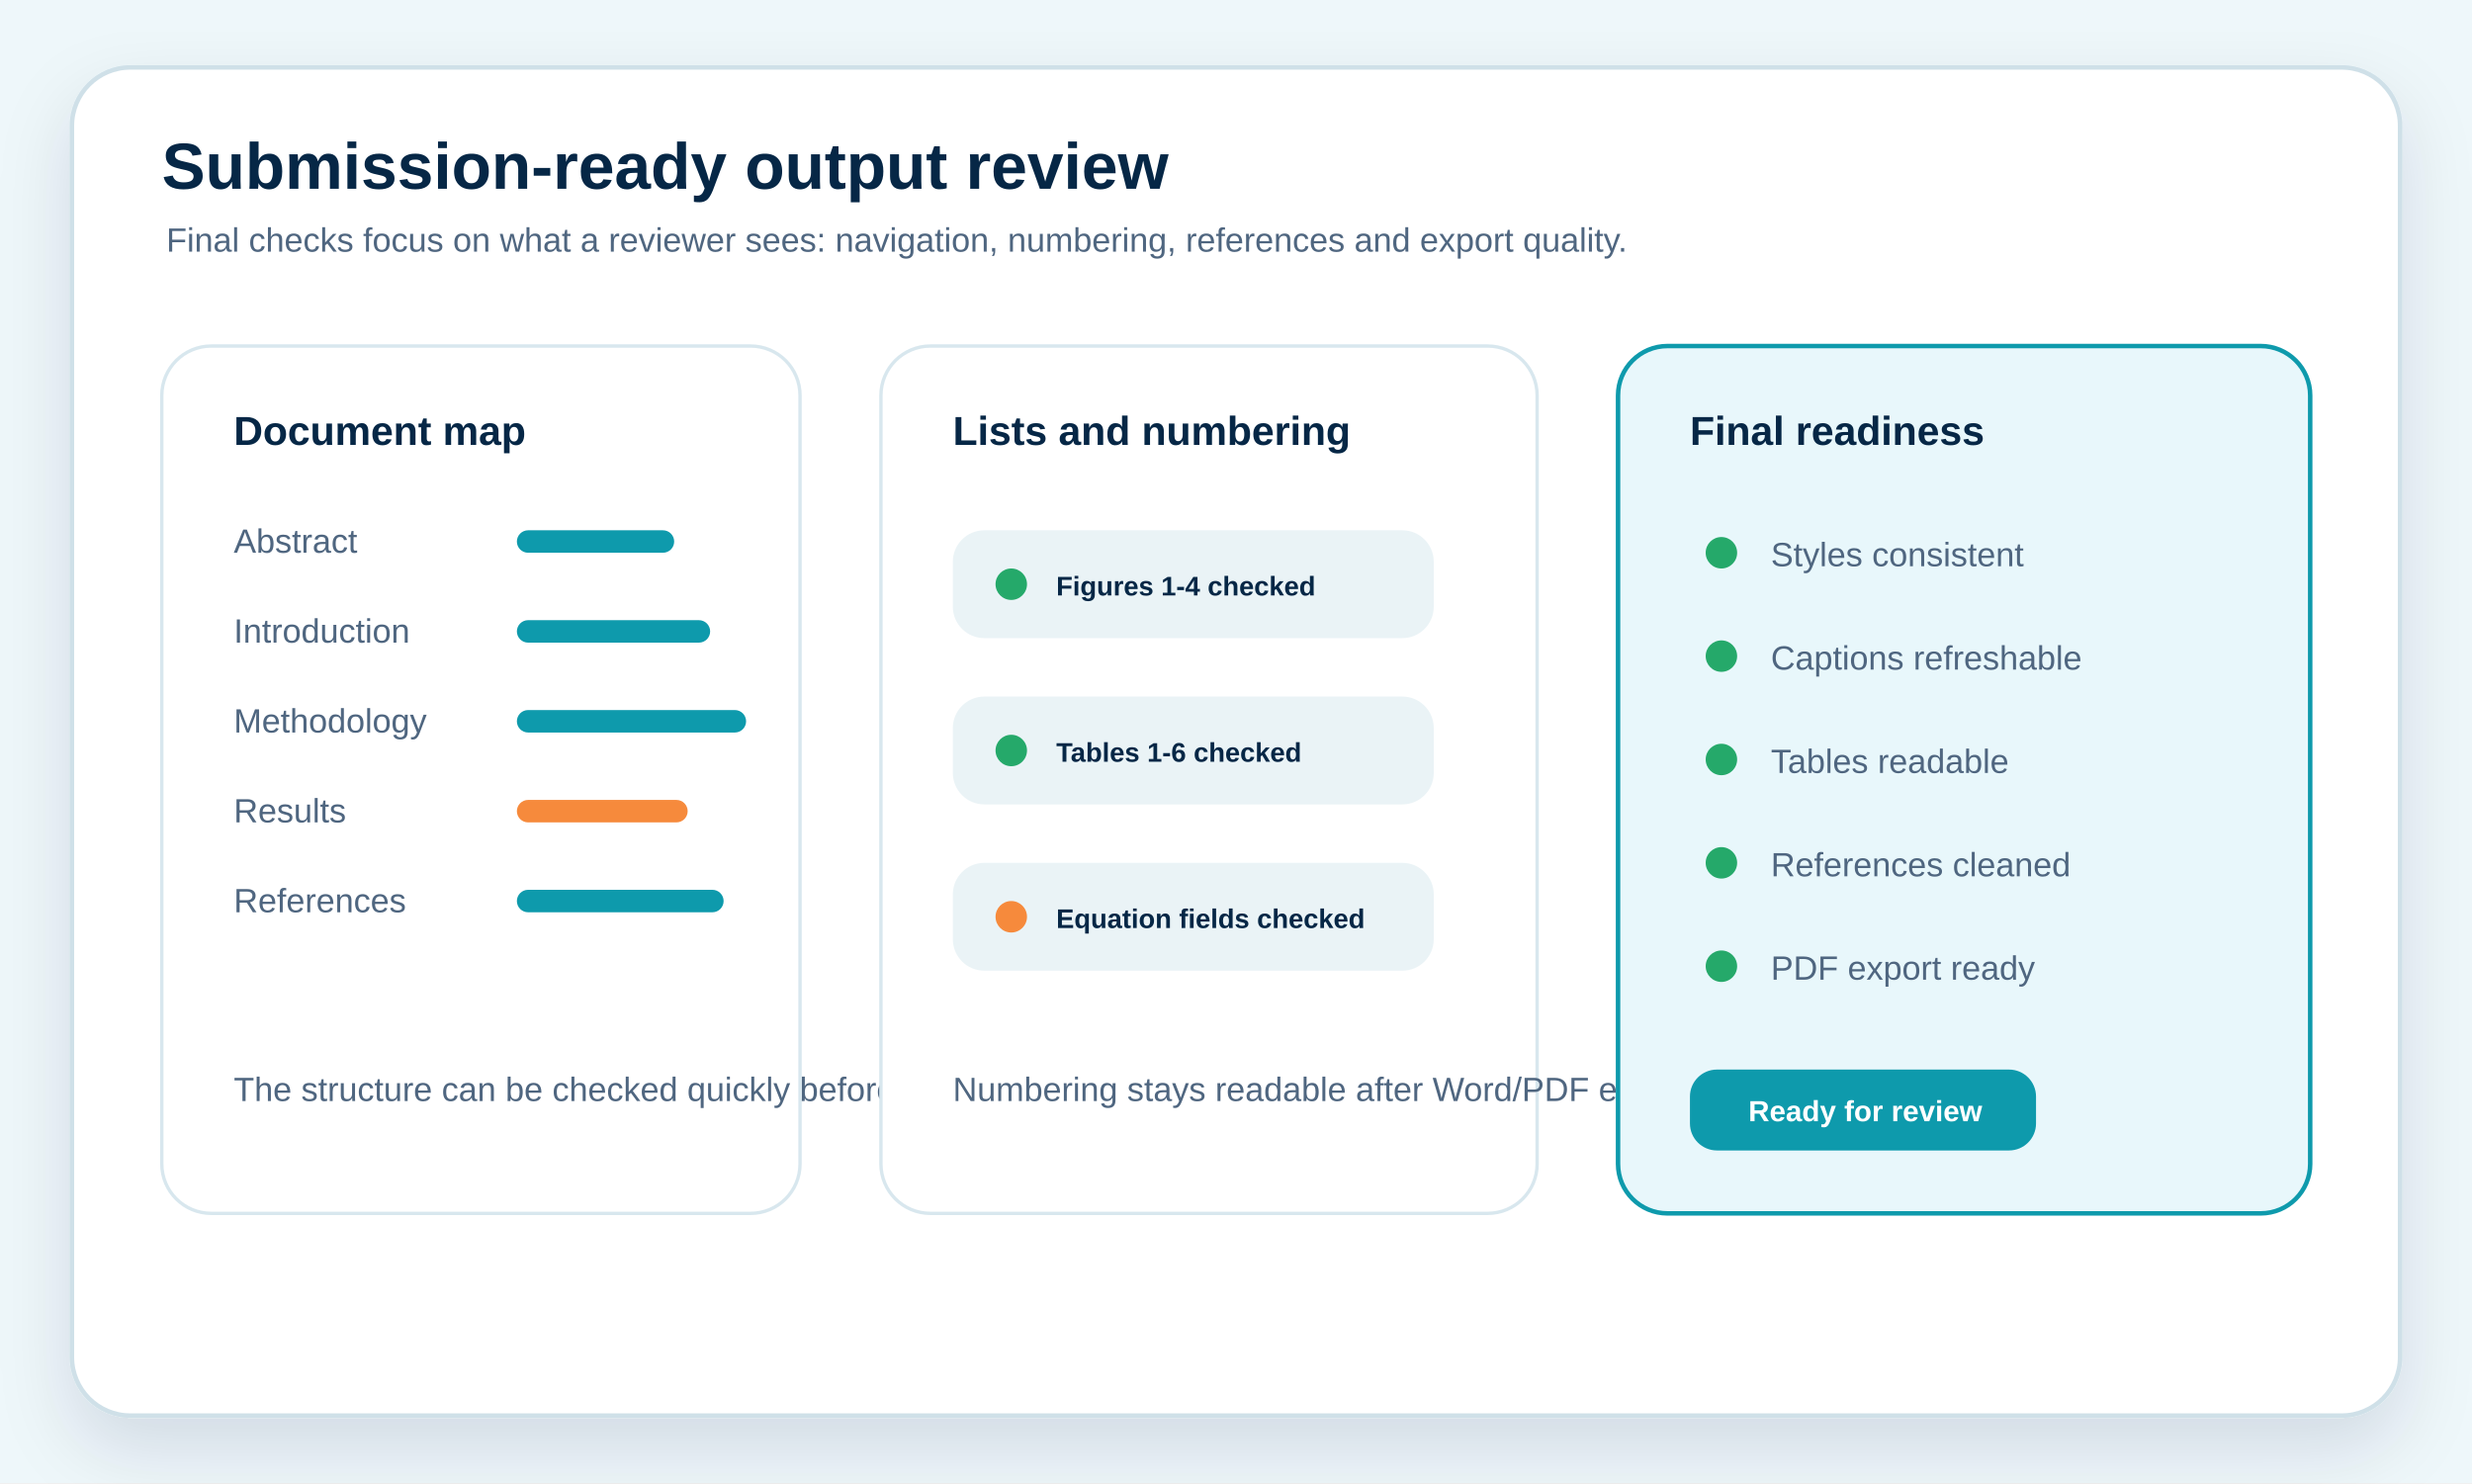
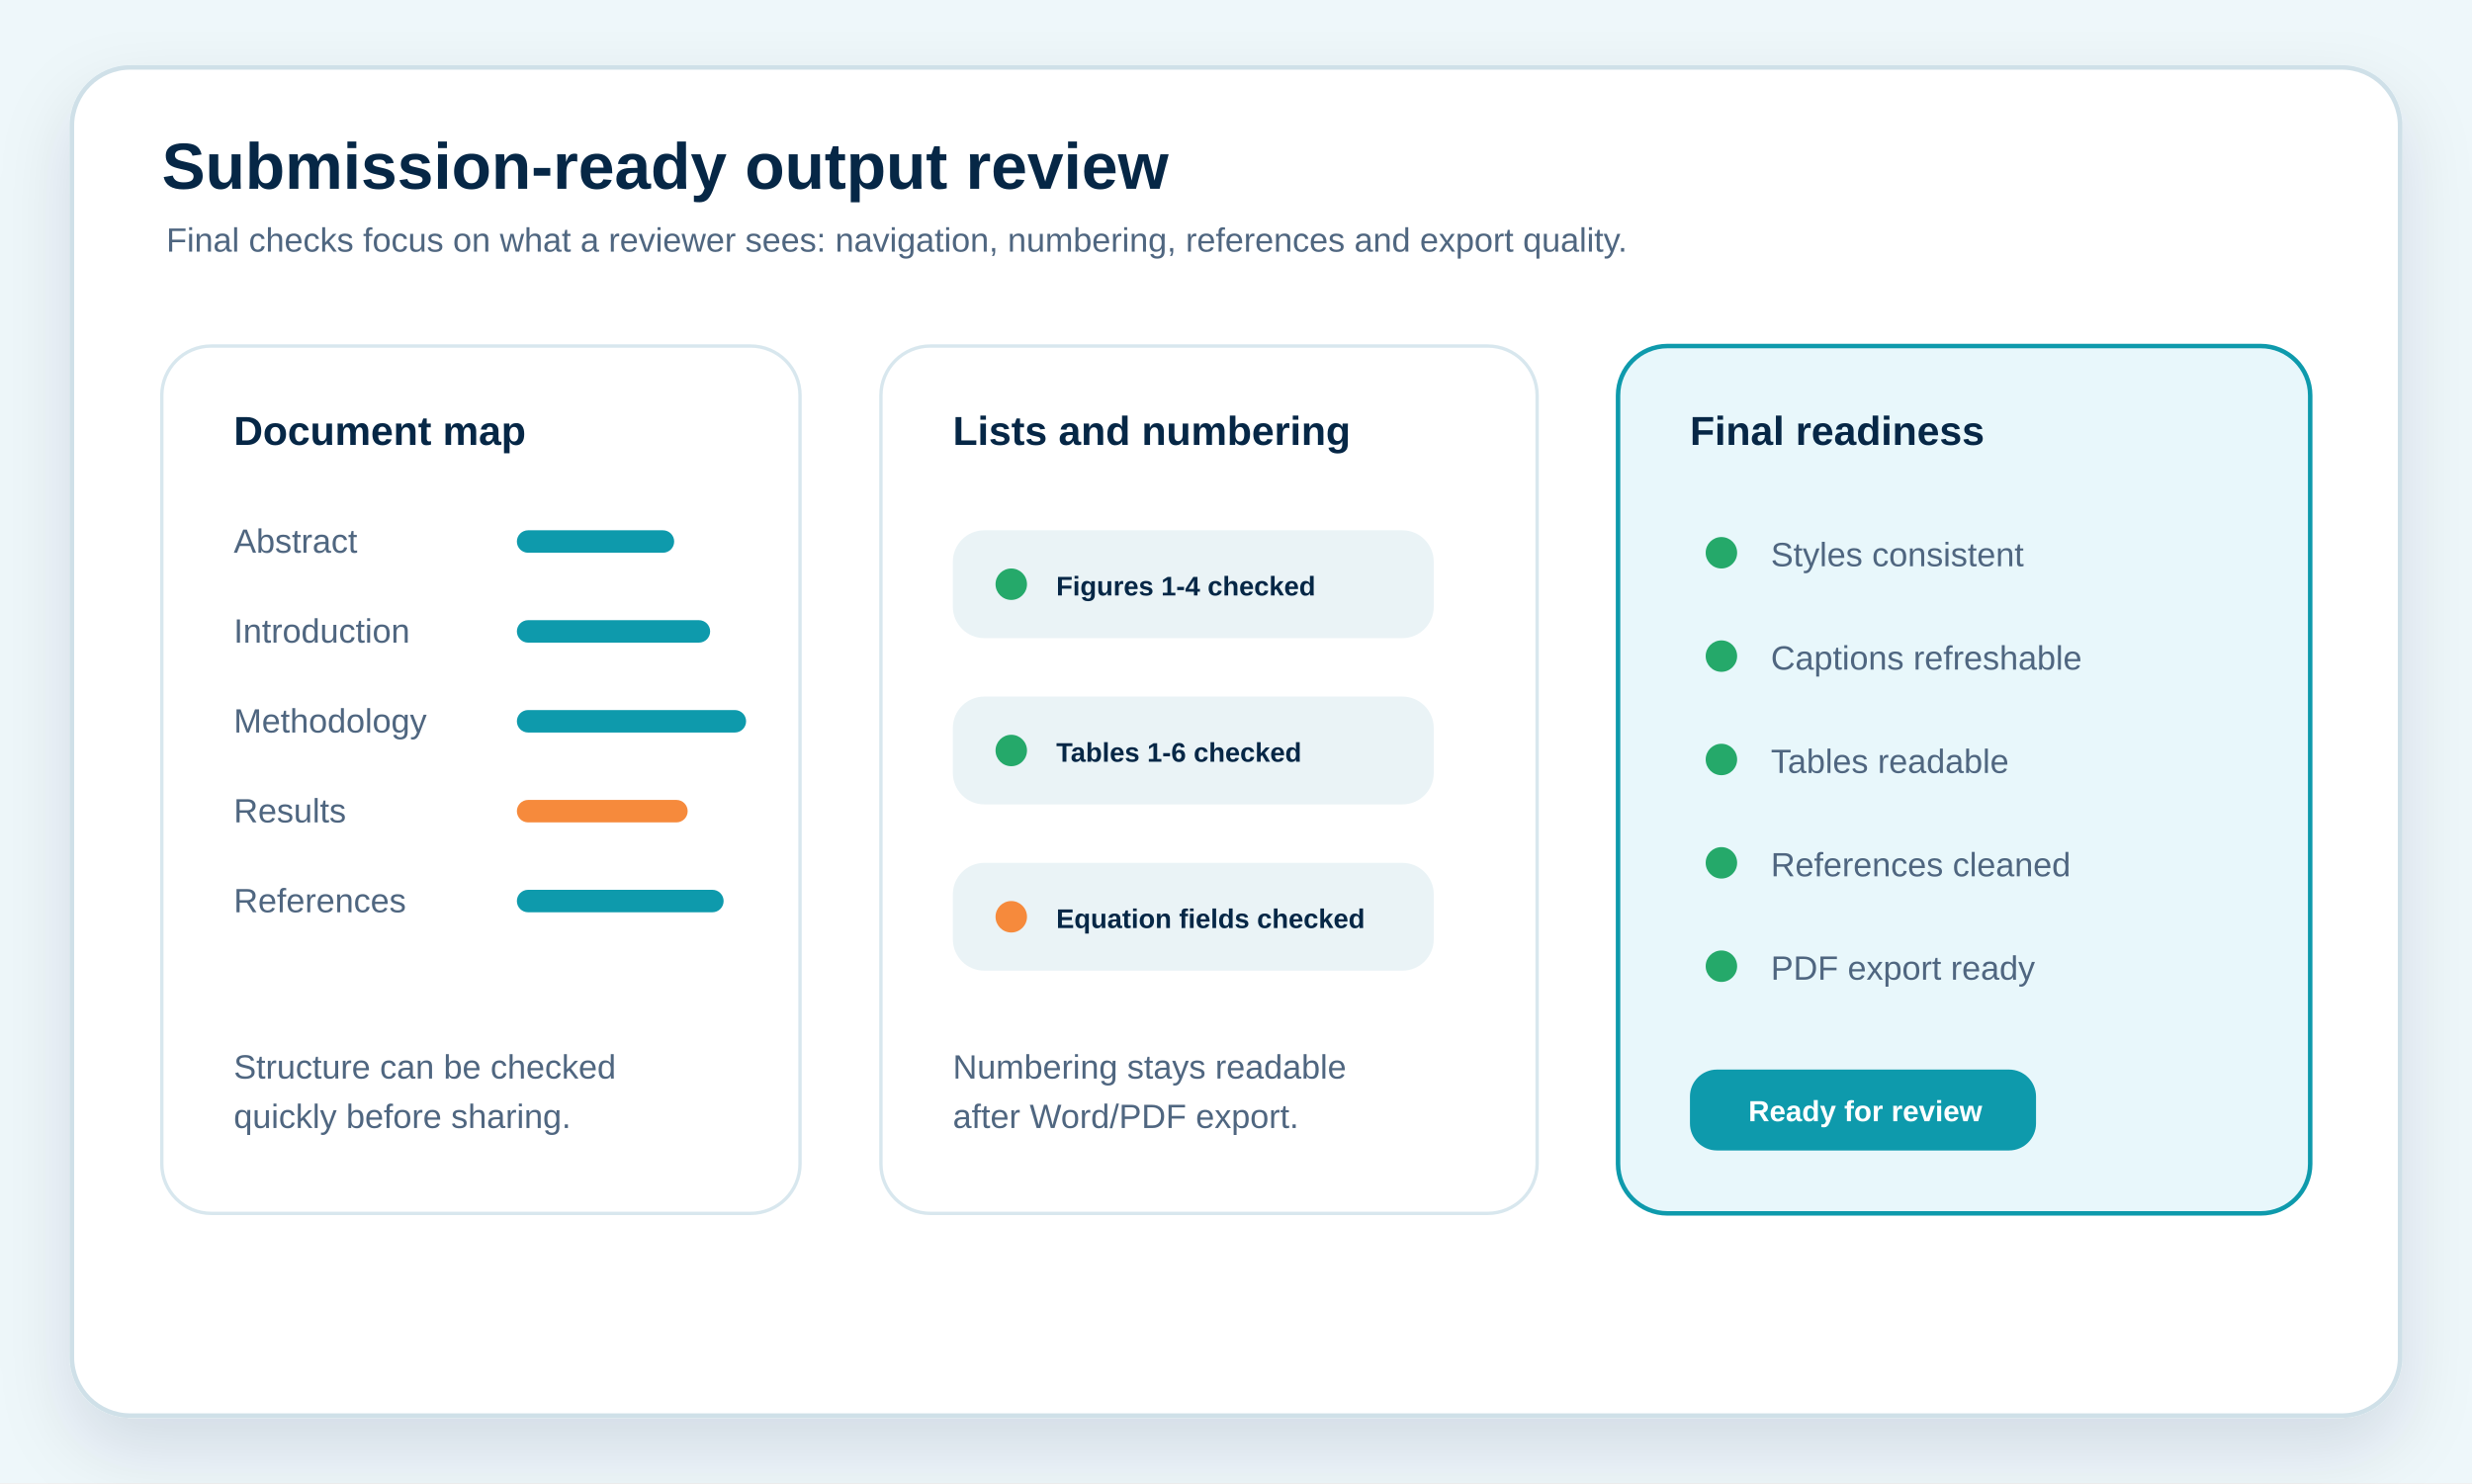
<svg xmlns="http://www.w3.org/2000/svg" viewBox="0 0 1100 660" role="img" aria-labelledby="title desc">
  <defs>
    <filter id="shadow" x="-20%" y="-20%" width="140%" height="140%">
      <feDropShadow dx="0" dy="14" stdDeviation="16" flood-color="#082744" flood-opacity="0.12" />
    </filter>
    <style>.bg{fill:#eef7fa}.panel{fill:#fff;stroke:#cfe0e8;stroke-width:2}.card{fill:#fff;stroke:#d8e7ee;stroke-width:1.5}.ready{fill:#e8f7fb;stroke:#0e9aac;stroke-width:2}.soft{fill:#eaf3f6}.ink{fill:#062746;font-family:Arial,Helvetica,sans-serif;font-weight:700}.muted{fill:#4f6680;font-family:Arial,Helvetica,sans-serif}.title{font-size:29px}.label{font-size:18px}.small{font-size:15px}.tiny{font-size:12px}.teal{fill:#0e9aac}.orange{fill:#f68a3c}.success{fill:#25a96a}.warn{fill:#f68a3c}.rule{fill:#d8e7ee}.dark{fill:#082744}</style>
  </defs>
  <rect class="bg" width="1100" height="660" />
  <rect class="panel" x="32" y="30" width="1036" height="600" rx="26" filter="url(#shadow)" />
  <text class="ink title" x="72" y="84">Submission-ready output review</text>
  <text class="muted small" x="74" y="112">Final checks focus on what a reviewer sees: navigation, numbering, references and export quality.</text>
  <rect class="card" x="72" y="154" width="284" height="386" rx="22" />
  <text class="ink label" x="104" y="198">Document map</text>
  <g class="muted small">
    <text x="104" y="246">Abstract</text>
    <text x="104" y="286">Introduction</text>
    <text x="104" y="326">Methodology</text>
    <text x="104" y="366">Results</text>
    <text x="104" y="406">References</text>
  </g>
  <rect class="teal" x="230" y="236" width="70" height="10" rx="5" />
  <rect class="teal" x="230" y="276" width="86" height="10" rx="5" />
  <rect class="teal" x="230" y="316" width="102" height="10" rx="5" />
  <rect class="orange" x="230" y="356" width="76" height="10" rx="5" />
  <rect class="teal" x="230" y="396" width="92" height="10" rx="5" />
-   <text class="muted small" x="104" y="490">The structure can be checked quickly before sharing.</text>
+   <text class="muted small" x="104" y="480">
+     <tspan x="104" dy="0">Structure can be checked</tspan>
+     <tspan x="104" dy="22">quickly before sharing.</tspan>
+   </text>
  <rect class="card" x="392" y="154" width="292" height="386" rx="22" />
  <text class="ink label" x="424" y="198">Lists and numbering</text>
  <rect class="soft" x="424" y="236" width="214" height="48" rx="14" />
  <circle class="success" cx="450" cy="260" r="7" />
  <text class="ink tiny" x="470" y="265">Figures 1-4 checked</text>
  <rect class="soft" x="424" y="310" width="214" height="48" rx="14" />
  <circle class="success" cx="450" cy="334" r="7" />
  <text class="ink tiny" x="470" y="339">Tables 1-6 checked</text>
  <rect class="soft" x="424" y="384" width="214" height="48" rx="14" />
  <circle class="warn" cx="450" cy="408" r="7" />
  <text class="ink tiny" x="470" y="413">Equation fields checked</text>
-   <text class="muted small" x="424" y="490">Numbering stays readable after Word/PDF export.</text>
+   <text class="muted small" x="424" y="480">
+     <tspan x="424" dy="0">Numbering stays readable</tspan>
+     <tspan x="424" dy="22">after Word/PDF export.</tspan>
+   </text>
  <rect class="ready" x="720" y="154" width="308" height="386" rx="22" />
  <text class="ink label" x="752" y="198">Final readiness</text>
  <circle class="success" cx="766" cy="246" r="7" />
  <text class="muted small" x="788" y="252">Styles consistent</text>
  <circle class="success" cx="766" cy="292" r="7" />
  <text class="muted small" x="788" y="298">Captions refreshable</text>
  <circle class="success" cx="766" cy="338" r="7" />
  <text class="muted small" x="788" y="344">Tables readable</text>
  <circle class="success" cx="766" cy="384" r="7" />
  <text class="muted small" x="788" y="390">References cleaned</text>
  <circle class="success" cx="766" cy="430" r="7" />
  <text class="muted small" x="788" y="436">PDF export ready</text>
  <rect class="teal" x="752" y="476" width="154" height="36" rx="12" />
  <text fill="#fff" font-family="Arial,Helvetica,sans-serif" font-size="13" font-weight="700" x="778" y="499">Ready for review</text>
</svg>
